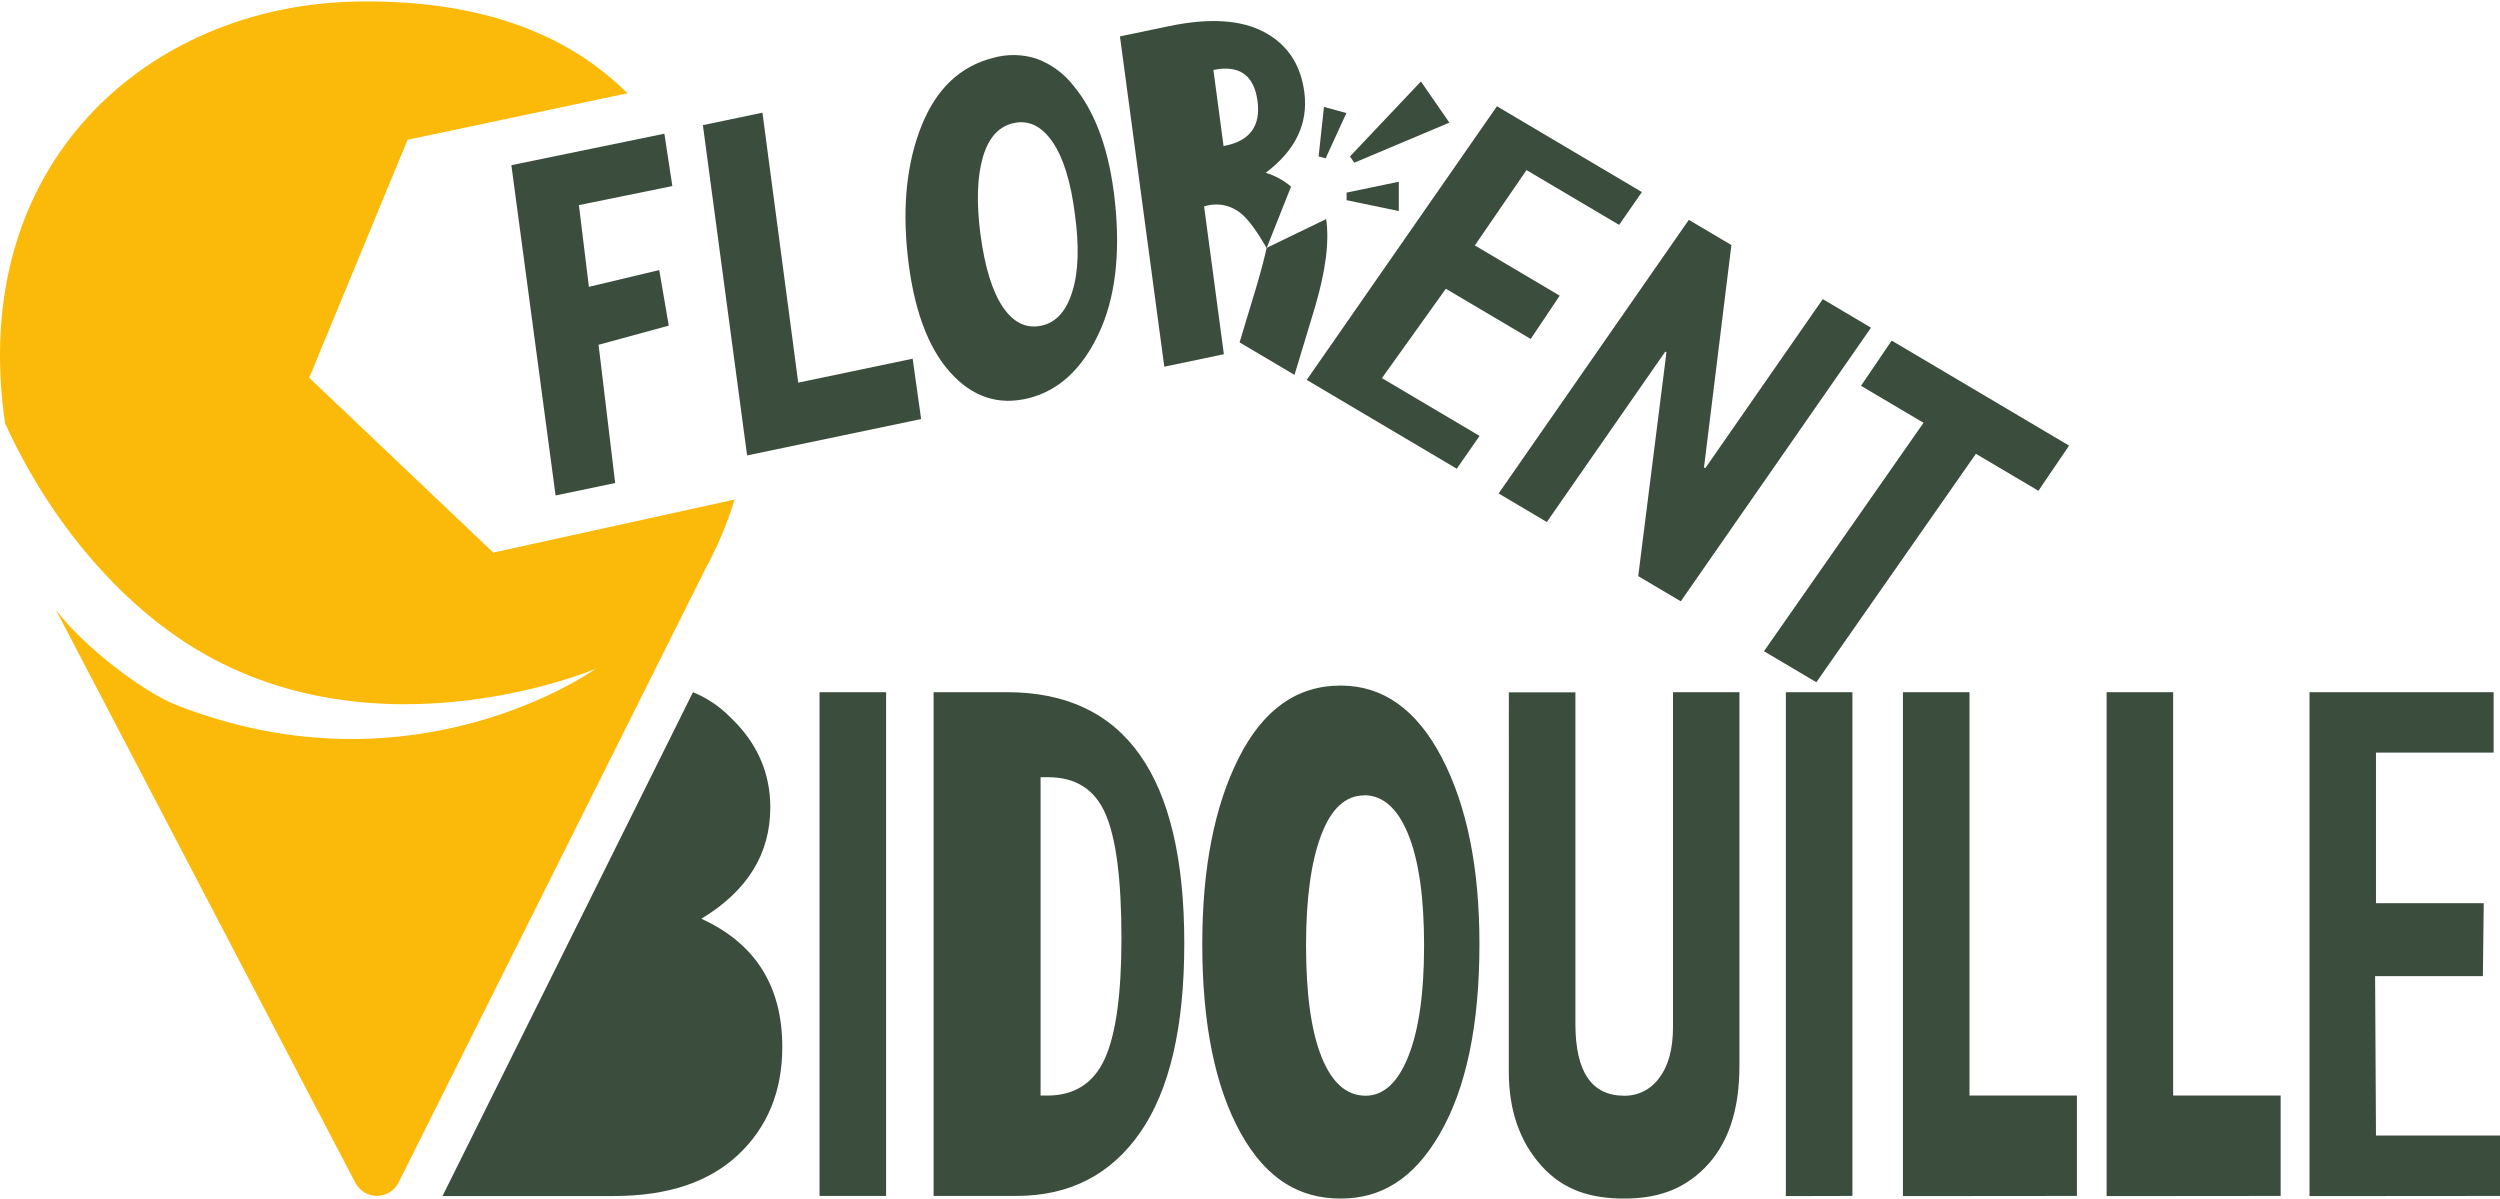
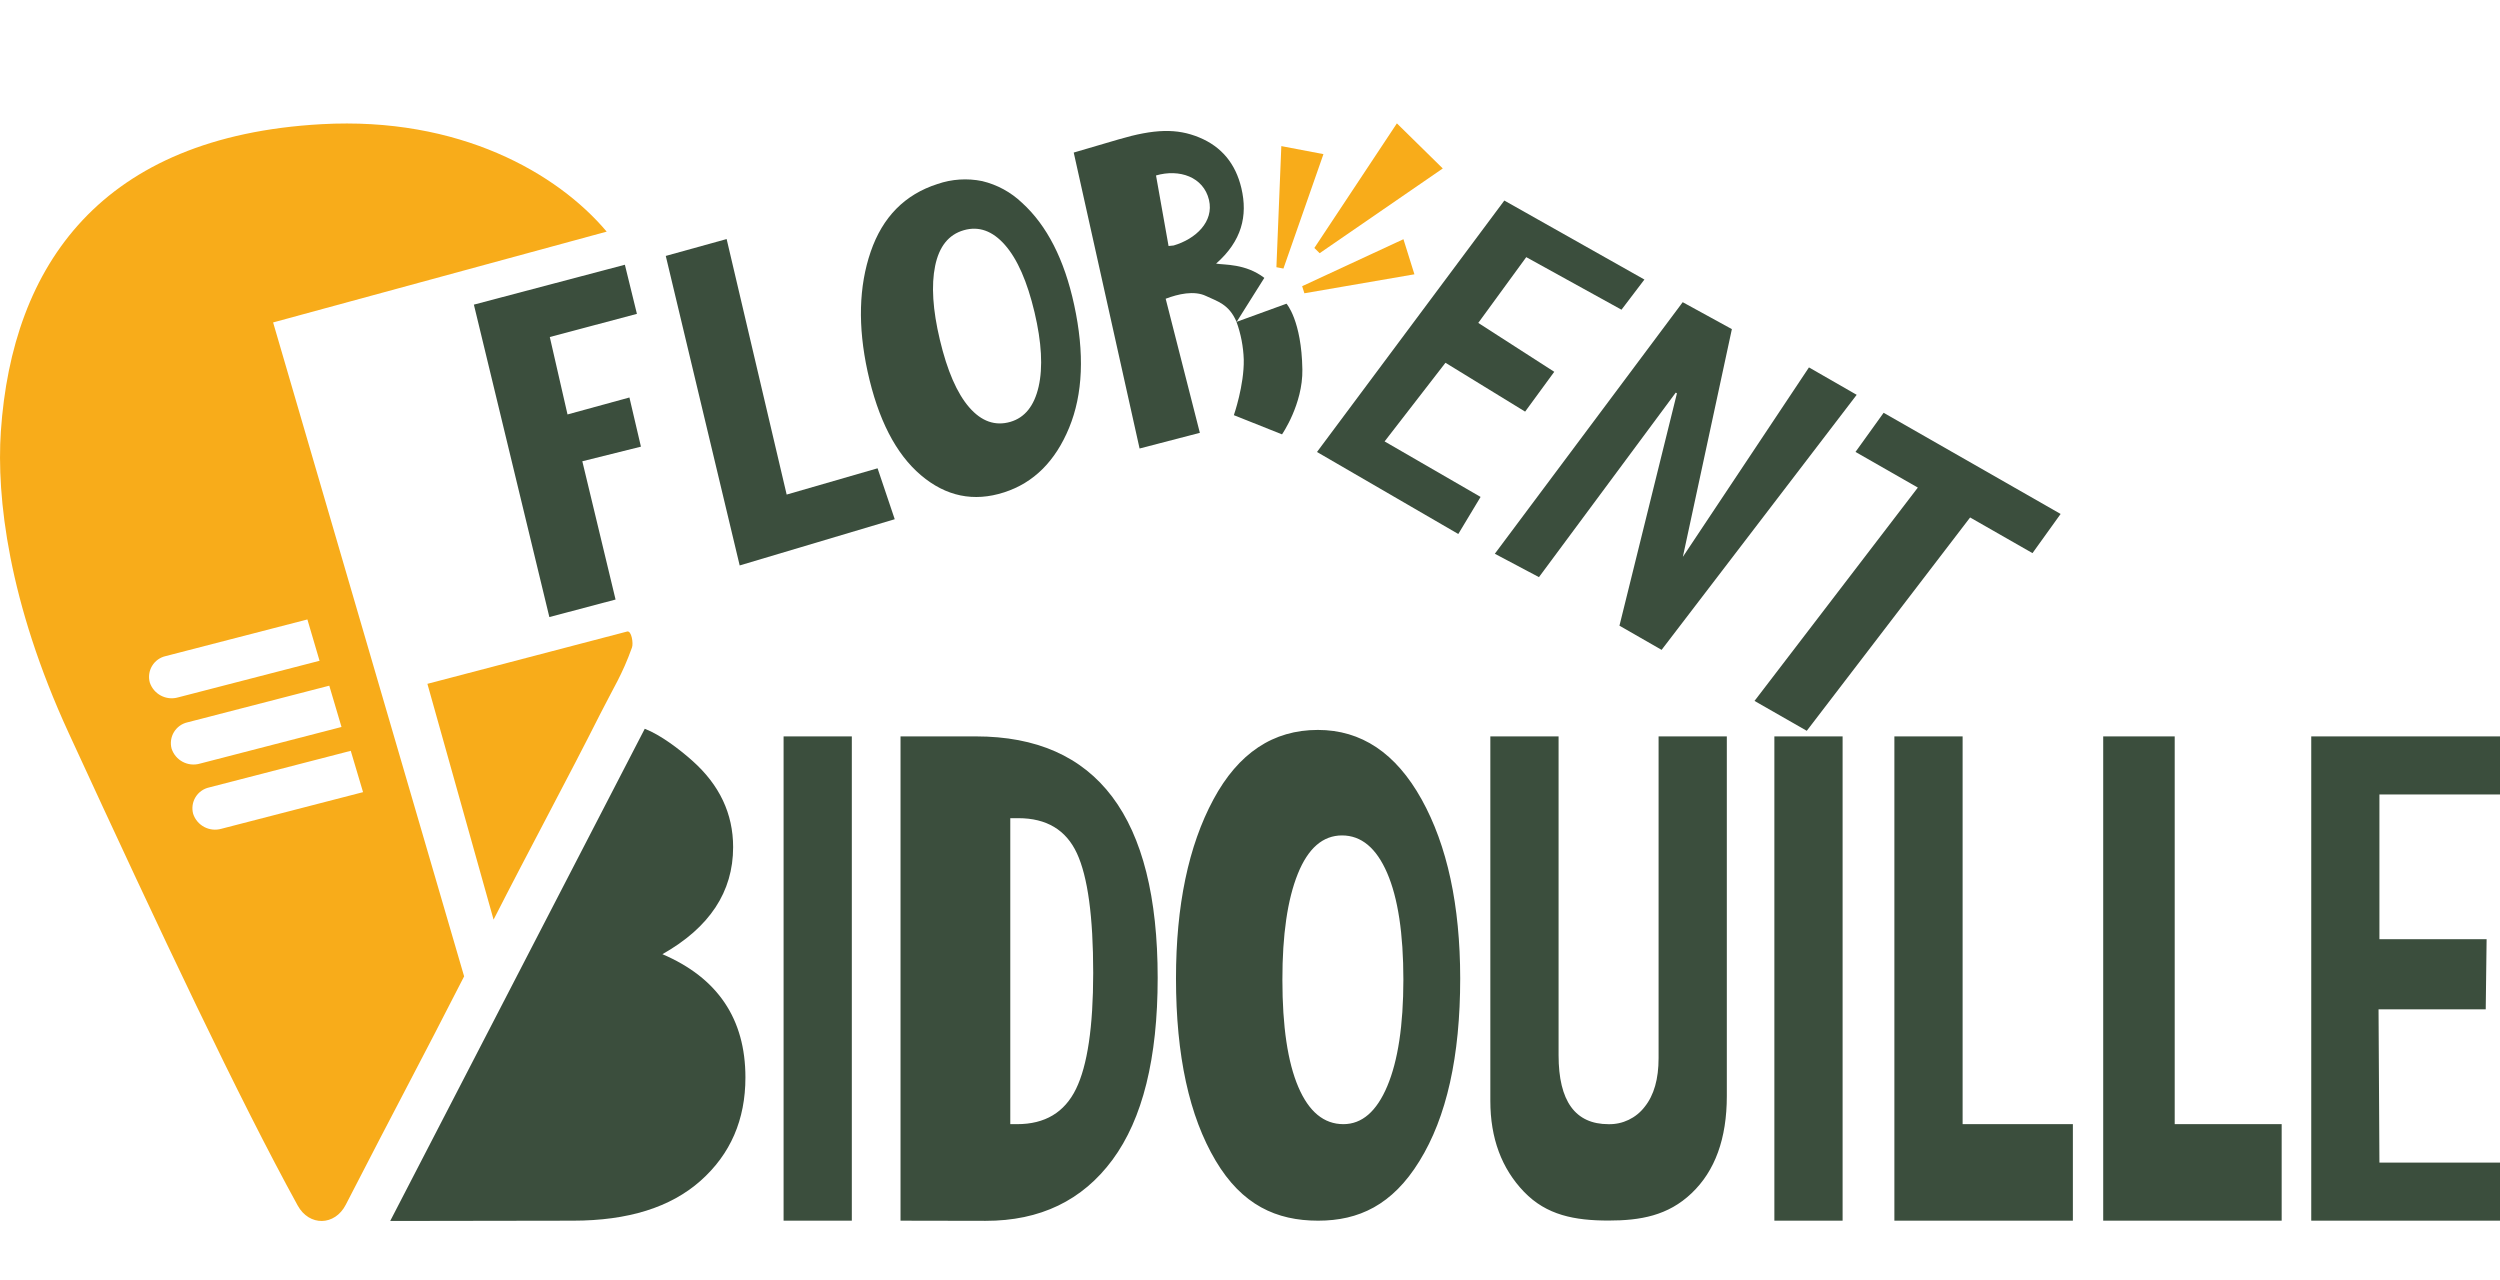
- <svg xmlns="http://www.w3.org/2000/svg" viewBox="0 0 781.29 374.57">
+ <svg xmlns="http://www.w3.org/2000/svg" id="Calque_2" data-name="Calque 2" viewBox="0 0 797.2 408.03">
  <defs>
-     <style>.cls-1{fill:#3b4e3d;}.cls-2{fill:#fbb909;}</style>
+     <style>.cls-1{fill:#3b4e3d;}.cls-2{fill:#fbb909;}.cls-3{fill:#f8ac1a;}</style>
  </defs>
-   <g id="Calque_2" data-name="Calque 2">
-     <path class="cls-1" d="M256.12,373.75V216.32h20.8V373.75Zm35.64,0V216.32h22.93q55.41,0,55.42,78.48,0,39.26-13.77,59.1t-38.7,19.85Zm33.44-31.37h2.11q12.68,0,17.92-11.44t5.24-37.74q0-27.45-5-38.88t-17.88-11.43H325.2ZM419,374.57c-12.76,0-23.16-5.94-31.19-20.33S375.73,320.12,375.73,295q0-35.55,11.41-58.17T419,214.25q19.86,0,31.61,22.56T462.35,295q0,38-12.41,59.38C441.67,368.68,431.35,374.57,419,374.57Zm7.35-126q-8.79,0-13.49,12.49t-4.7,34.44q0,22.73,4.85,34.82t13.74,12.11q8.49,0,13.4-12.37t4.9-34.56q0-22.56-4.95-34.74T426.33,248.52Zm45.19-32.2h20.8V320q0,22.43,15.24,22.43a13.16,13.16,0,0,0,11-5.64q4.26-5.62,4.26-15.87V216.32H543.6V333.24q0,20.72-10.75,31.65c-7.17,7.28-15.6,9.68-25.29,9.68-10.32,0-18.9-2.55-25.76-10.15S471.52,347,471.52,334.85Zm86.57,157.43V216.32h20.8V373.75Zm36.59,0V216.32h20.8V342.38h33.57v31.37Zm63.65,0V216.32h20.79V342.38h33.6v31.37Zm63.41,0V216.32h57.54V235.2H742.53v47.06h33.68l-.27,22.79H742.26l.27,49.82h38.76v18.88Z" />
-     <path class="cls-1" d="M335.55,26.86a26.24,26.24,0,0,0-11.5-8.48,23.39,23.39,0,0,0-13.73-.28Q295,22,288.08,39.09t-4.45,40.47q2.64,24.75,13.17,36.63t24.85,8.2q13.88-3.57,21.66-20t5.12-41.45Q345.92,39.44,335.55,26.86Zm-.43,64.26q-2.83,9.19-9.64,10.65-7.12,1.52-12.07-5.82t-7-22.69q-1.93-14.81.73-24.06t9.7-10.74q7-1.51,12.08,5.87t7,22.61Q338,81.94,335.12,91.12Z" />
-     <polygon class="cls-1" points="249.46 119.58 238.28 35.21 219.66 39.11 233.48 142.33 287.87 130.96 285.22 112.1 249.46 119.58" />
-     <polygon class="cls-1" points="207.63 41.78 159.81 51.62 173.63 154.84 192.25 150.95 187.06 107.75 209 101.76 206.02 84.4 184.04 89.64 180.92 64.1 210.12 58.15 207.63 41.78" />
-     <polygon class="cls-1" points="637.04 153.38 646.62 139.26 591.18 106.44 581.59 120.57 601.13 132.13 551.27 203.52 567.64 213.21 617.5 141.82 637.04 153.38" />
-     <polygon class="cls-1" points="431.87 118.17 451.85 90.24 478.37 105.93 487.43 92.4 460.91 76.7 477.06 53.16 506 70.28 513.12 60.03 467.82 33.21 408.37 118.73 455.26 146.48 462.39 136.23 431.87 118.17" />
-     <polygon class="cls-1" points="569.65 93.48 532.97 146.25 532.52 146.14 541.09 76.58 527.78 68.71 468.34 154.22 483.41 163.14 520.43 109.88 520.79 110.12 511.97 180.05 525.27 187.92 584.72 102.41 569.65 93.48" />
-     <path class="cls-1" d="M395.56,54q14-10.53,12.06-25.25-1.74-13-12.57-18.74T365.6,8.12L350,11.37,363.86,114.6l18.62-3.9L376.3,64.52a12.06,12.06,0,0,1,11.62,2.27q3.27,2.65,7.92,10.74l7.63-19.21A21.71,21.71,0,0,0,395.56,54ZM383,45.52l-.62.13-3.17-23.79Q391.36,19.39,393,31.6,394.52,43.12,383,45.52Z" />
-     <path class="cls-1" d="M414.45,68.46l-18.6,9c-.76,3.44-1.8,7.39-3.13,11.88L387.39,107l17.16,10.16,6.35-21Q416,79,414.45,68.46Z" />
-     <line class="cls-1" x1="413.19" y1="49.19" x2="417.26" y2="34.37" />
-     <polygon class="cls-1" points="412.09 48.89 413.76 33.41 420.77 35.33 414.28 49.49 412.09 48.89 412.09 48.89" />
-     <line class="cls-1" x1="422.55" y1="49.88" x2="448.51" y2="31.89" />
-     <polygon class="cls-1" points="421.88 48.9 444.06 25.46 452.96 38.32 423.23 50.85 421.88 48.9 421.88 48.9" />
-     <line class="cls-1" x1="420.83" y1="61.37" x2="437.15" y2="61.37" />
-     <polygon class="cls-1" points="420.83 60.19 437.15 56.79 437.15 65.96 420.83 62.56 420.83 60.19 420.83 60.19" />
-     <path class="cls-1" d="M216.57,216.32a34.85,34.85,0,0,1,11.75,7.92q12.41,11.81,12.41,28.08,0,21.82-21.55,34.8,25.31,11.55,25.3,40.07,0,20.63-13.68,33.59t-38.87,13H138.29" />
-   </g>
+   <path class="cls-1" d="M249.87,389.25V234.82h21.76V389.25Zm37.29,0V234.82h24q58,0,58,77,0,38.49-14.4,58t-40.49,19.48Zm35-30.78h2.21q13.26,0,18.74-11.21t5.49-37q0-26.94-5.19-38.15t-18.7-11.21h-2.55Zm98.18,30.78c-13.35,0-24.3-5-32.7-19.14S375,336.64,375,312q0-34.87,11.93-57.06t33.31-22.18q20.78,0,33.07,22.12T465.63,312q0,37.26-13,58.25C444,384.28,433.26,389.25,420.32,389.25Zm7.62-122.85q-9.19,0-14.12,12.26t-4.91,33.78q0,22.29,5.07,34.16t14.38,11.87q8.89,0,14-12.13t5.13-33.9q0-22.12-5.18-34.08T427.94,266.4Zm47.28-31.58H497V336.48q0,22,15.94,22a14.1,14.1,0,0,0,11.5-5.52q4.46-5.54,4.45-15.57V234.82h21.76V349.51q0,20.33-11.25,31c-7.5,7.15-16.32,8.7-26.46,8.7-10.79,0-19.78-1.7-26.95-9.15s-10.75-17.12-10.75-29Zm90.57,154.43V234.82h21.76V389.25Zm38.27,0V234.82h21.76V358.47H661v30.78Zm66.59,0V234.82h22.8V358.47h34.11v30.78Zm66.34,0V234.82h60.2v18.51H758.75V299.5h34.18l-.28,22.36H758.47l.28,48.87H797.2v18.52Z" />
+   <path class="cls-1" d="M342.53,97.22q-4.69-21.7-16.62-32.55a27.76,27.76,0,0,0-12.71-6.92,27.09,27.09,0,0,0-14.3.94q-15.56,5-21.25,21.57t-1,38.19q5,22.89,17,33.07T320.2,157q14.12-4.55,20.73-20.61T342.53,97.22ZM331.2,123.28q-2.1,9.22-9,11.24-7.28,2.11-13.13-4.62t-9.37-21.56q-3.41-14.3-1.5-23.57t9.11-11.35q7.19-2.08,13.14,4.68t9.44,21.47Q333.3,114,331.2,123.28Z" />
+   <polygon class="cls-1" points="250.85 157.71 231.71 76.23 212.3 81.61 235.87 180.31 285.31 165.57 279.84 149.33 250.85 157.71" />
+   <polygon class="cls-1" points="199.26 84.42 151.11 97.14 175.18 196.77 196.29 191.18 185.69 147.09 204.38 142.43 200.71 126.75 180.97 132.16 175.32 107.47 203.1 100.08 199.26 84.42" />
+   <polygon class="cls-1" points="648.12 176.38 657.09 163.89 600.65 131.63 591.68 144.11 611.56 155.48 559.48 223.51 576.14 233.04 628.23 165.01 648.12 176.38" />
+   <polygon class="cls-1" points="441.52 140.76 460.93 115.68 486.33 131.26 495.62 118.56 471.39 102.97 486.69 82 517.06 98.76 524.37 89.14 479.7 63.95 419.96 144.13 465.02 170.28 472.13 158.46 441.52 140.76" />
+   <polygon class="cls-1" points="536.63 177.57 552.26 104.95 536.58 96.36 476.67 176.58 490.74 184.04 534.37 125.19 534.74 125.42 516.41 199.52 529.85 207.23 592.06 125.9 576.84 117.16 536.63 177.57" />
+   <path class="cls-1" d="M387.79,84.06c8.16-7.17,10.15-15.2,8.06-24.07q-2.78-11.75-13.44-16.16c-7.12-2.95-14.29-2.74-25.71.62l-14.31,4.2,21,94.37,19.22-5-10.9-42.76c3.95-1.5,9.07-2.71,12.9-.86,3.41,1.65,7.29,2.5,9.71,8.27l8.85-14.06C397.15,84,390.36,84.52,387.79,84.06Zm-13.54-5.78-1.62.17-4-22.5c7.44-2.16,15.16.45,16.9,7.83C387.14,70.72,381.29,76.21,374.25,78.28Z" />
+   <path class="cls-1" d="M410.24,96.84l-15.94,5.8a39,39,0,0,1,2.31,12c.16,8.22-3.16,17.75-3.16,17.75l15.36,6.12s6.67-9.61,6.49-20.7C415.05,102.2,410.24,96.84,410.24,96.84Z" />
+   <line class="cls-2" x1="408.14" y1="85.42" x2="415.31" y2="47.87" />
+   <polygon class="cls-3" points="407.02 85.21 408.59 46.59 422.02 49.15 409.26 85.64 407.02 85.21" />
+   <line class="cls-2" x1="419.96" y1="79.9" x2="452.76" y2="46.53" />
+   <polygon class="cls-3" points="419.12 79.07 445.44 39.34 460.07 53.72 420.81 80.74 419.12 79.07 419.12 79.07" />
+   <line class="cls-2" x1="415.58" y1="92.39" x2="449.28" y2="81.87" />
+   <polygon class="cls-3" points="415.23 91.26 447.53 76.28 451.03 87.47 415.94 93.52 415.23 91.26" />
+   <path class="cls-1" d="M205.6,232.39c5,1.92,11.13,6.58,15.18,10.2q13,11.57,13,27.54,0,21.4-22.55,34.14,26.47,11.33,26.47,39.31,0,20.24-14.31,32.95t-40.66,12.72l-58.3.09Z" />
  <g id="Calque_7" data-name="Calque 7">
-     <path class="cls-2" d="M154.15,172.69,96.64,118.06l30.74-74.38,68.71-14.53C174.39,7.51,144.06-.19,110.86.5,47.12,1.82-10.38,50.32,1.59,132.3c18.77,41.19,45.67,60.84,50.55,64.45,59.33,44,134,12.26,134,12.26S129.61,249.67,55,220.29c-10.17-4-29-18.24-37.59-29.8L111,369.55a7.59,7.59,0,0,0,13.57,0l96-192a115.31,115.31,0,0,0,9-21.43Z" />
+     <path class="cls-3" d="M157.39,293.25c11.33-22.26,23.8-45.29,34-65.56,4.36-8.63,7-12.47,10.14-21.22.48-1.3-.14-5.46-1.55-5.09l-63.69,16.68Z" />
+     <path class="cls-3" d="M193.46,73.86c-15.71-18.64-47-36.7-90.93-34.26C32.32,43.5,3.86,84.42.27,137.61c-1.41,20.83,2.37,54.29,21.65,96.16,29.83,64.8,54.32,116.63,73,150.63,3.67,6.7,11.85,6.56,15.34-.24C127,351.59,133.55,339.64,148,311.34L87.09,102.82ZM115.77,252.6,70.59,264.28a7.35,7.35,0,0,1-9-4.77h0a6.8,6.8,0,0,1,5.09-8.41l45.17-11.68Zm-6.87-20.78L63.72,243.51a7.36,7.36,0,0,1-9-4.77,6.8,6.8,0,0,1,5.09-8.41L105,218.65Zm-7-21.11L56.76,222.39a7.36,7.36,0,0,1-9-4.77h0a6.8,6.8,0,0,1,5.09-8.41l45.17-11.68Z" />
  </g>
</svg>
